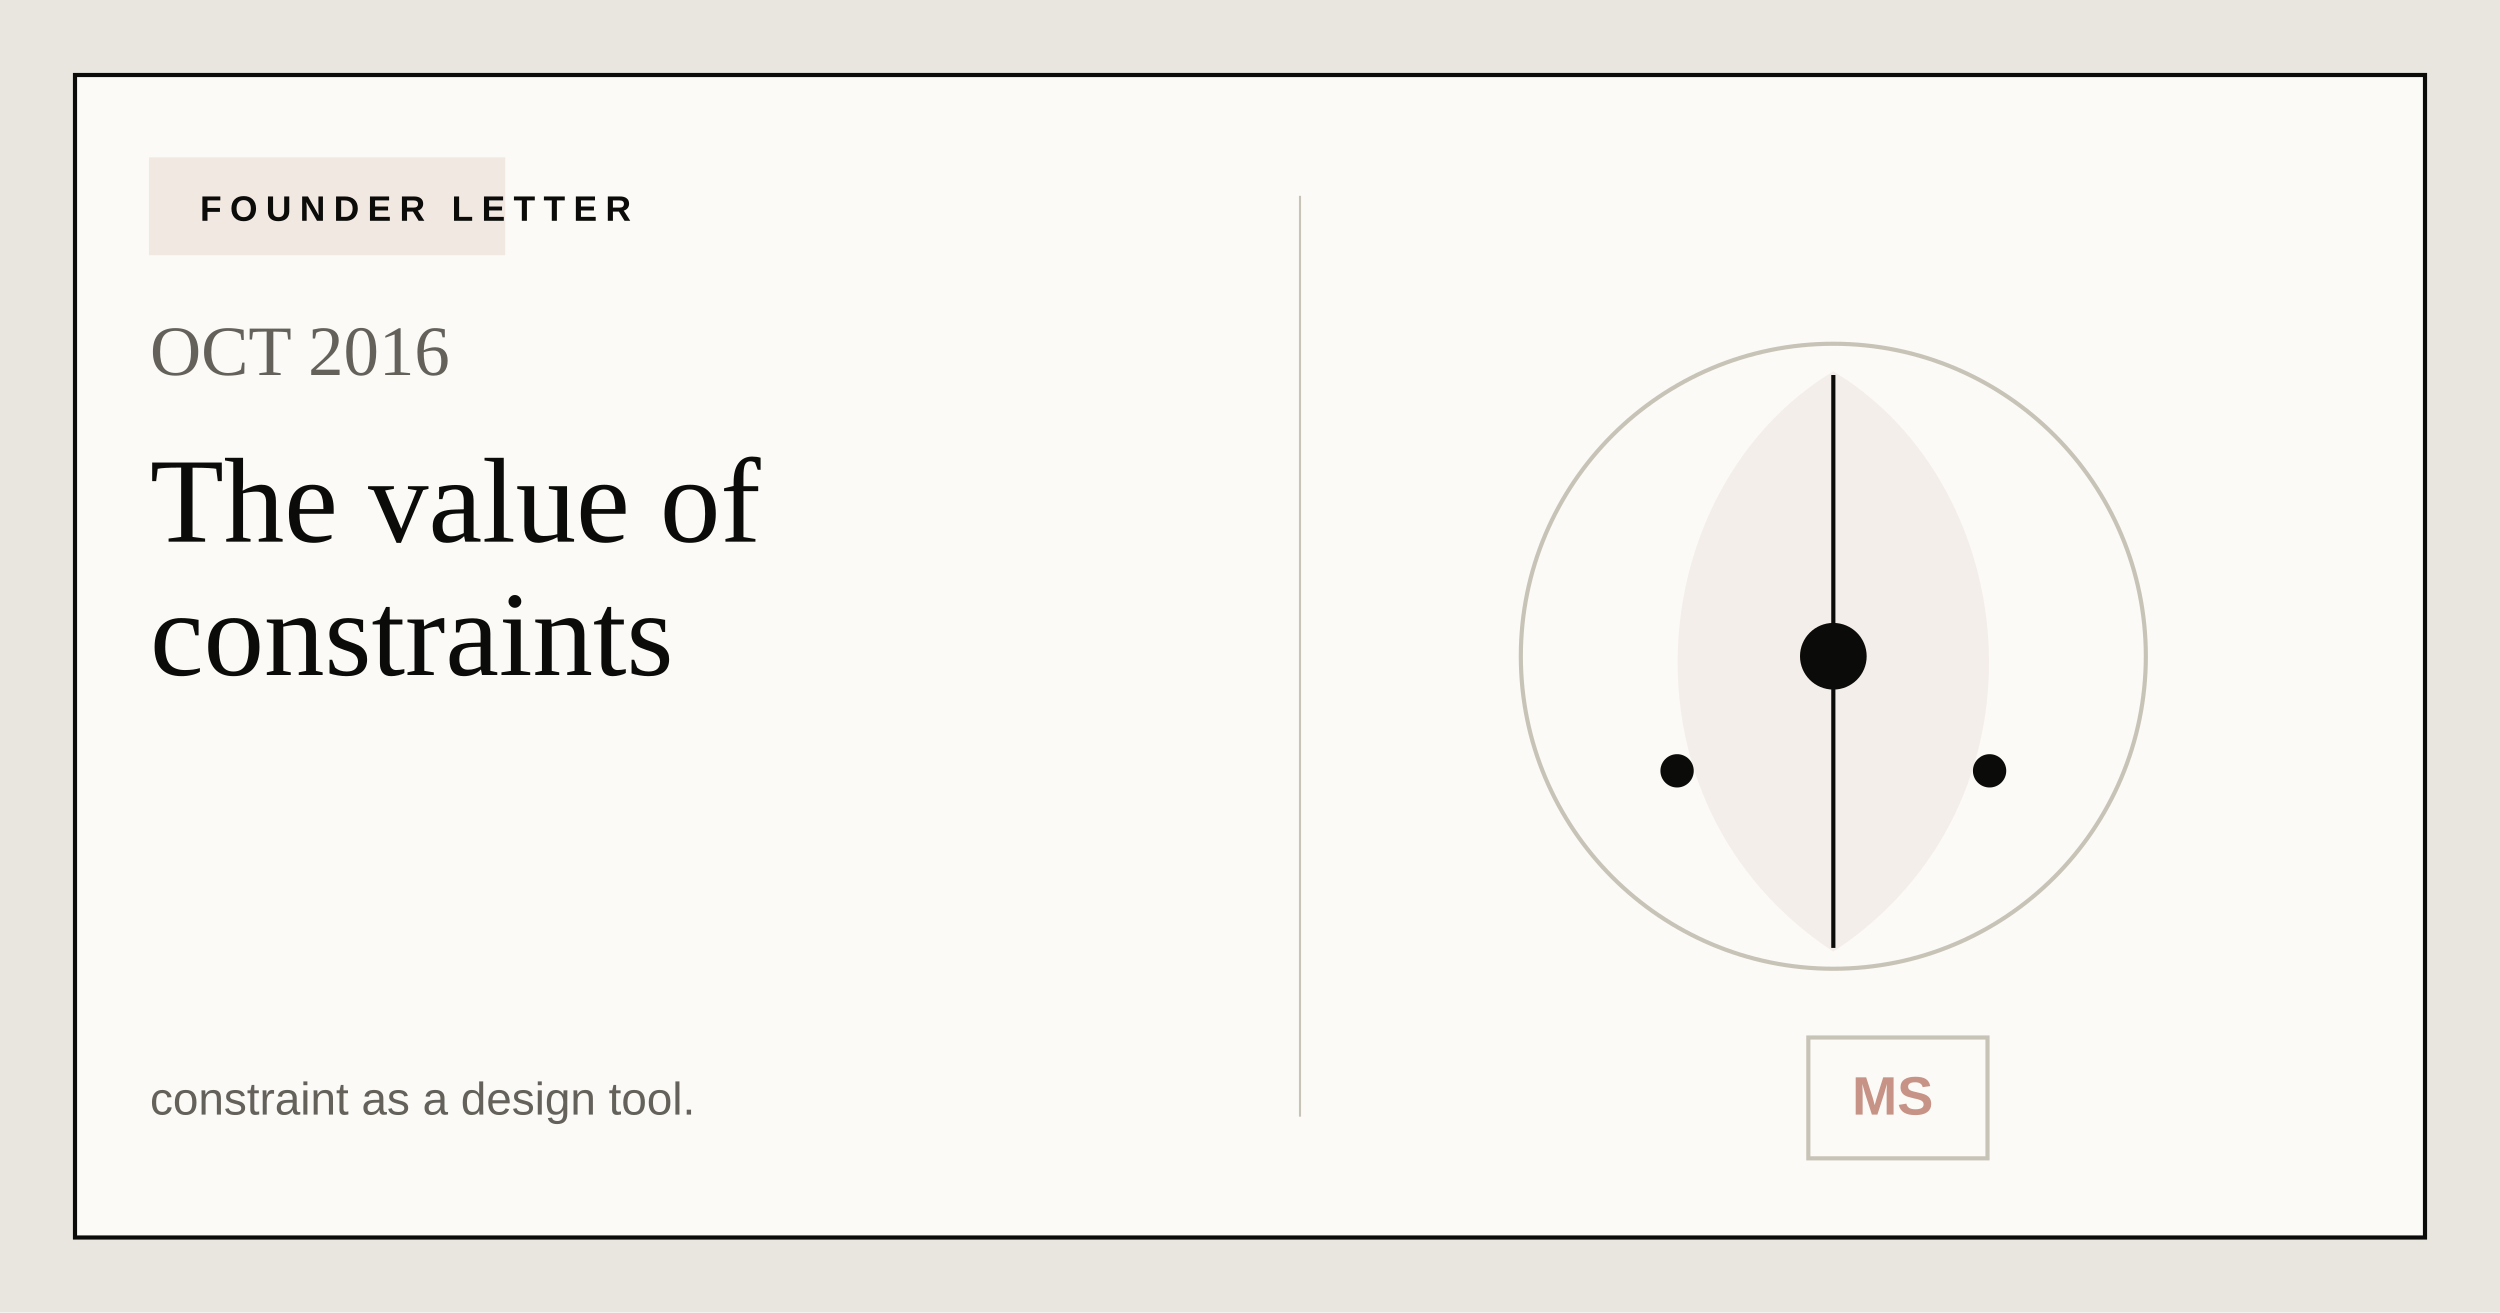
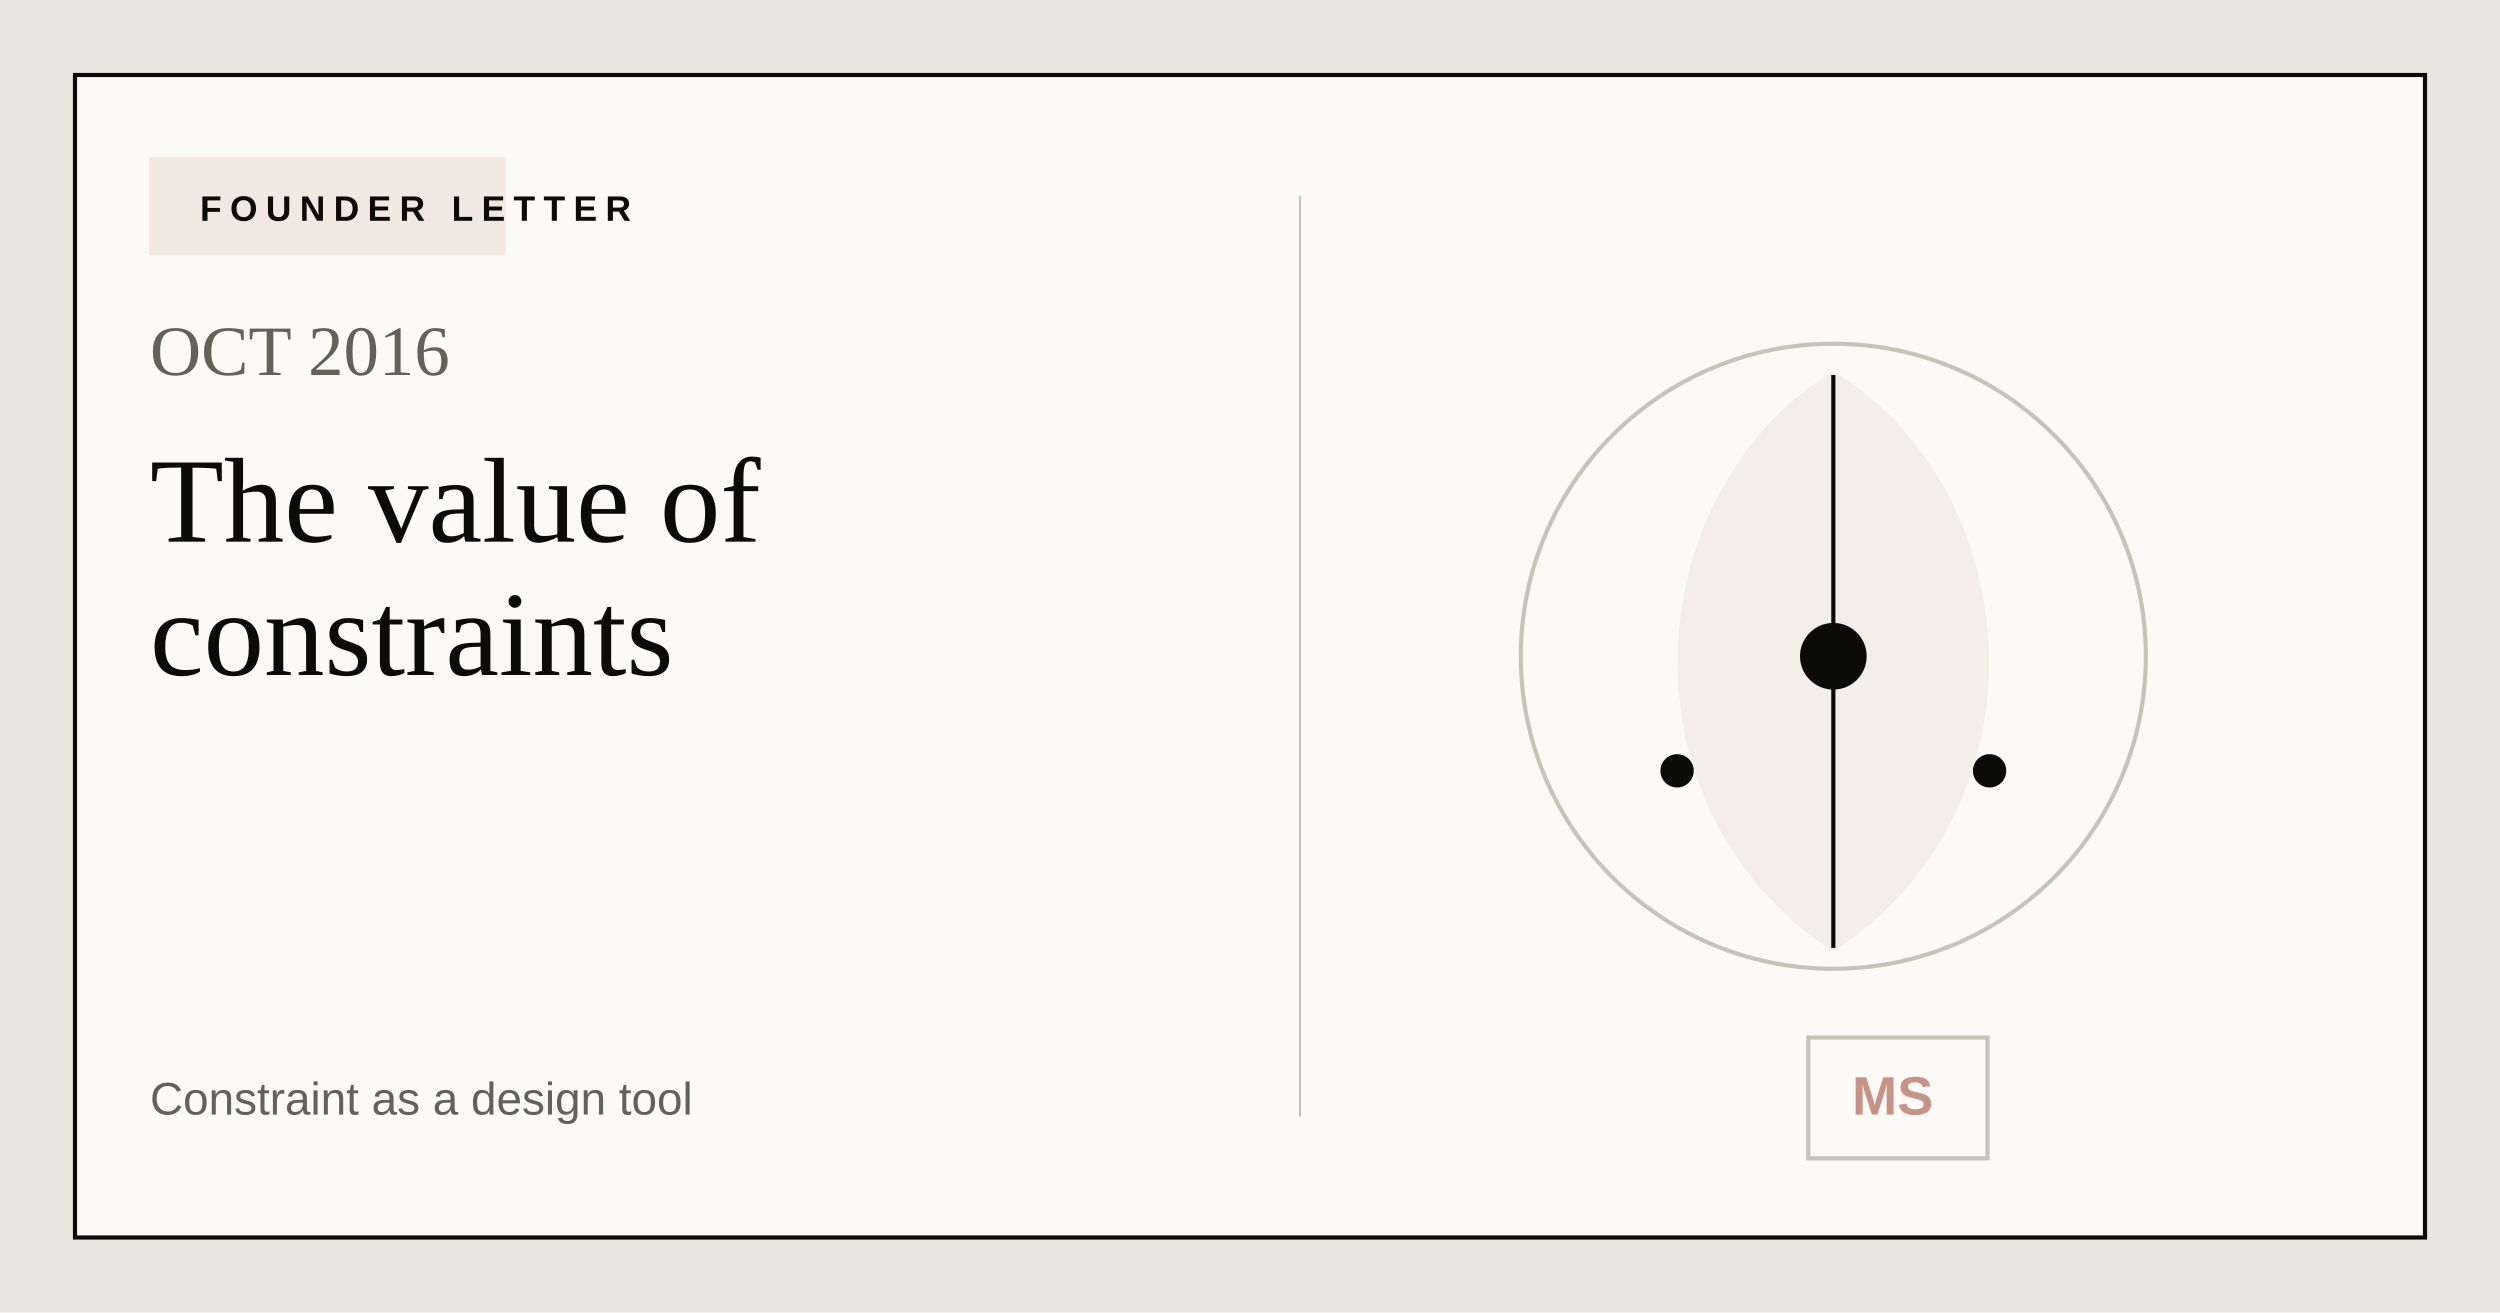
<svg xmlns="http://www.w3.org/2000/svg" width="1200" height="630" viewBox="0 0 1200 630" role="img" aria-labelledby="title desc">
  <rect width="1200" height="630" fill="#e8e6df" />
  <rect x="36" y="36" width="1128" height="558" fill="#fbfaf7" stroke="#0b0b09" stroke-width="2" />
  <rect x="72" y="76" width="170" height="46" fill="#c69386" opacity="0.18" stroke="#c69386" stroke-width="1" />
  <text x="96" y="106" font-family="Arial, Helvetica, sans-serif" font-size="17" font-weight="700" letter-spacing="4" fill="#0b0b09">FOUNDER LETTER</text>
  <text x="72" y="180" font-family="Georgia, 'Times New Roman', serif" font-size="34" fill="#64615b">OCT 2016</text>
  <text x="72" y="260" font-family="Georgia, 'Times New Roman', serif" font-size="58" font-weight="500" fill="#0b0b09">The value of</text>
  <text x="72" y="324" font-family="Georgia, 'Times New Roman', serif" font-size="58" font-weight="500" fill="#0b0b09">constraints</text>
-   <text x="72" y="535" font-family="Arial, Helvetica, sans-serif" font-size="22" fill="#64615b">constraint as a design tool.</text>
+   <text x="72" y="535" font-family="Arial, Helvetica, sans-serif" font-size="22" fill="#64615b">Constraint as a design tool</text>
  <circle cx="880" cy="315" r="150" fill="none" stroke="#c8c3b7" stroke-width="2" />
  <path d="M880 455 C775 385 790 235 880 180 C970 235 985 385 880 455Z" fill="#c69386" opacity="0.12" stroke="#c69386" stroke-width="3" />
  <path d="M880 455 V180" stroke="#0b0b09" stroke-width="2" />
  <circle cx="880" cy="315" r="16" fill="#0b0b09" />
  <circle cx="805" cy="370" r="8" fill="#0b0b09" />
  <circle cx="955" cy="370" r="8" fill="#0b0b09" />
  <line x1="624" y1="94" x2="624" y2="536" stroke="#c8c3b7" stroke-width="1" />
  <rect x="868" y="498" width="86" height="58" fill="#fbfaf7" stroke="#c8c3b7" stroke-width="2" />
  <text x="889" y="535" font-family="Arial, Helvetica, sans-serif" font-size="26" font-weight="700" fill="#c69386">MS</text>
</svg>
